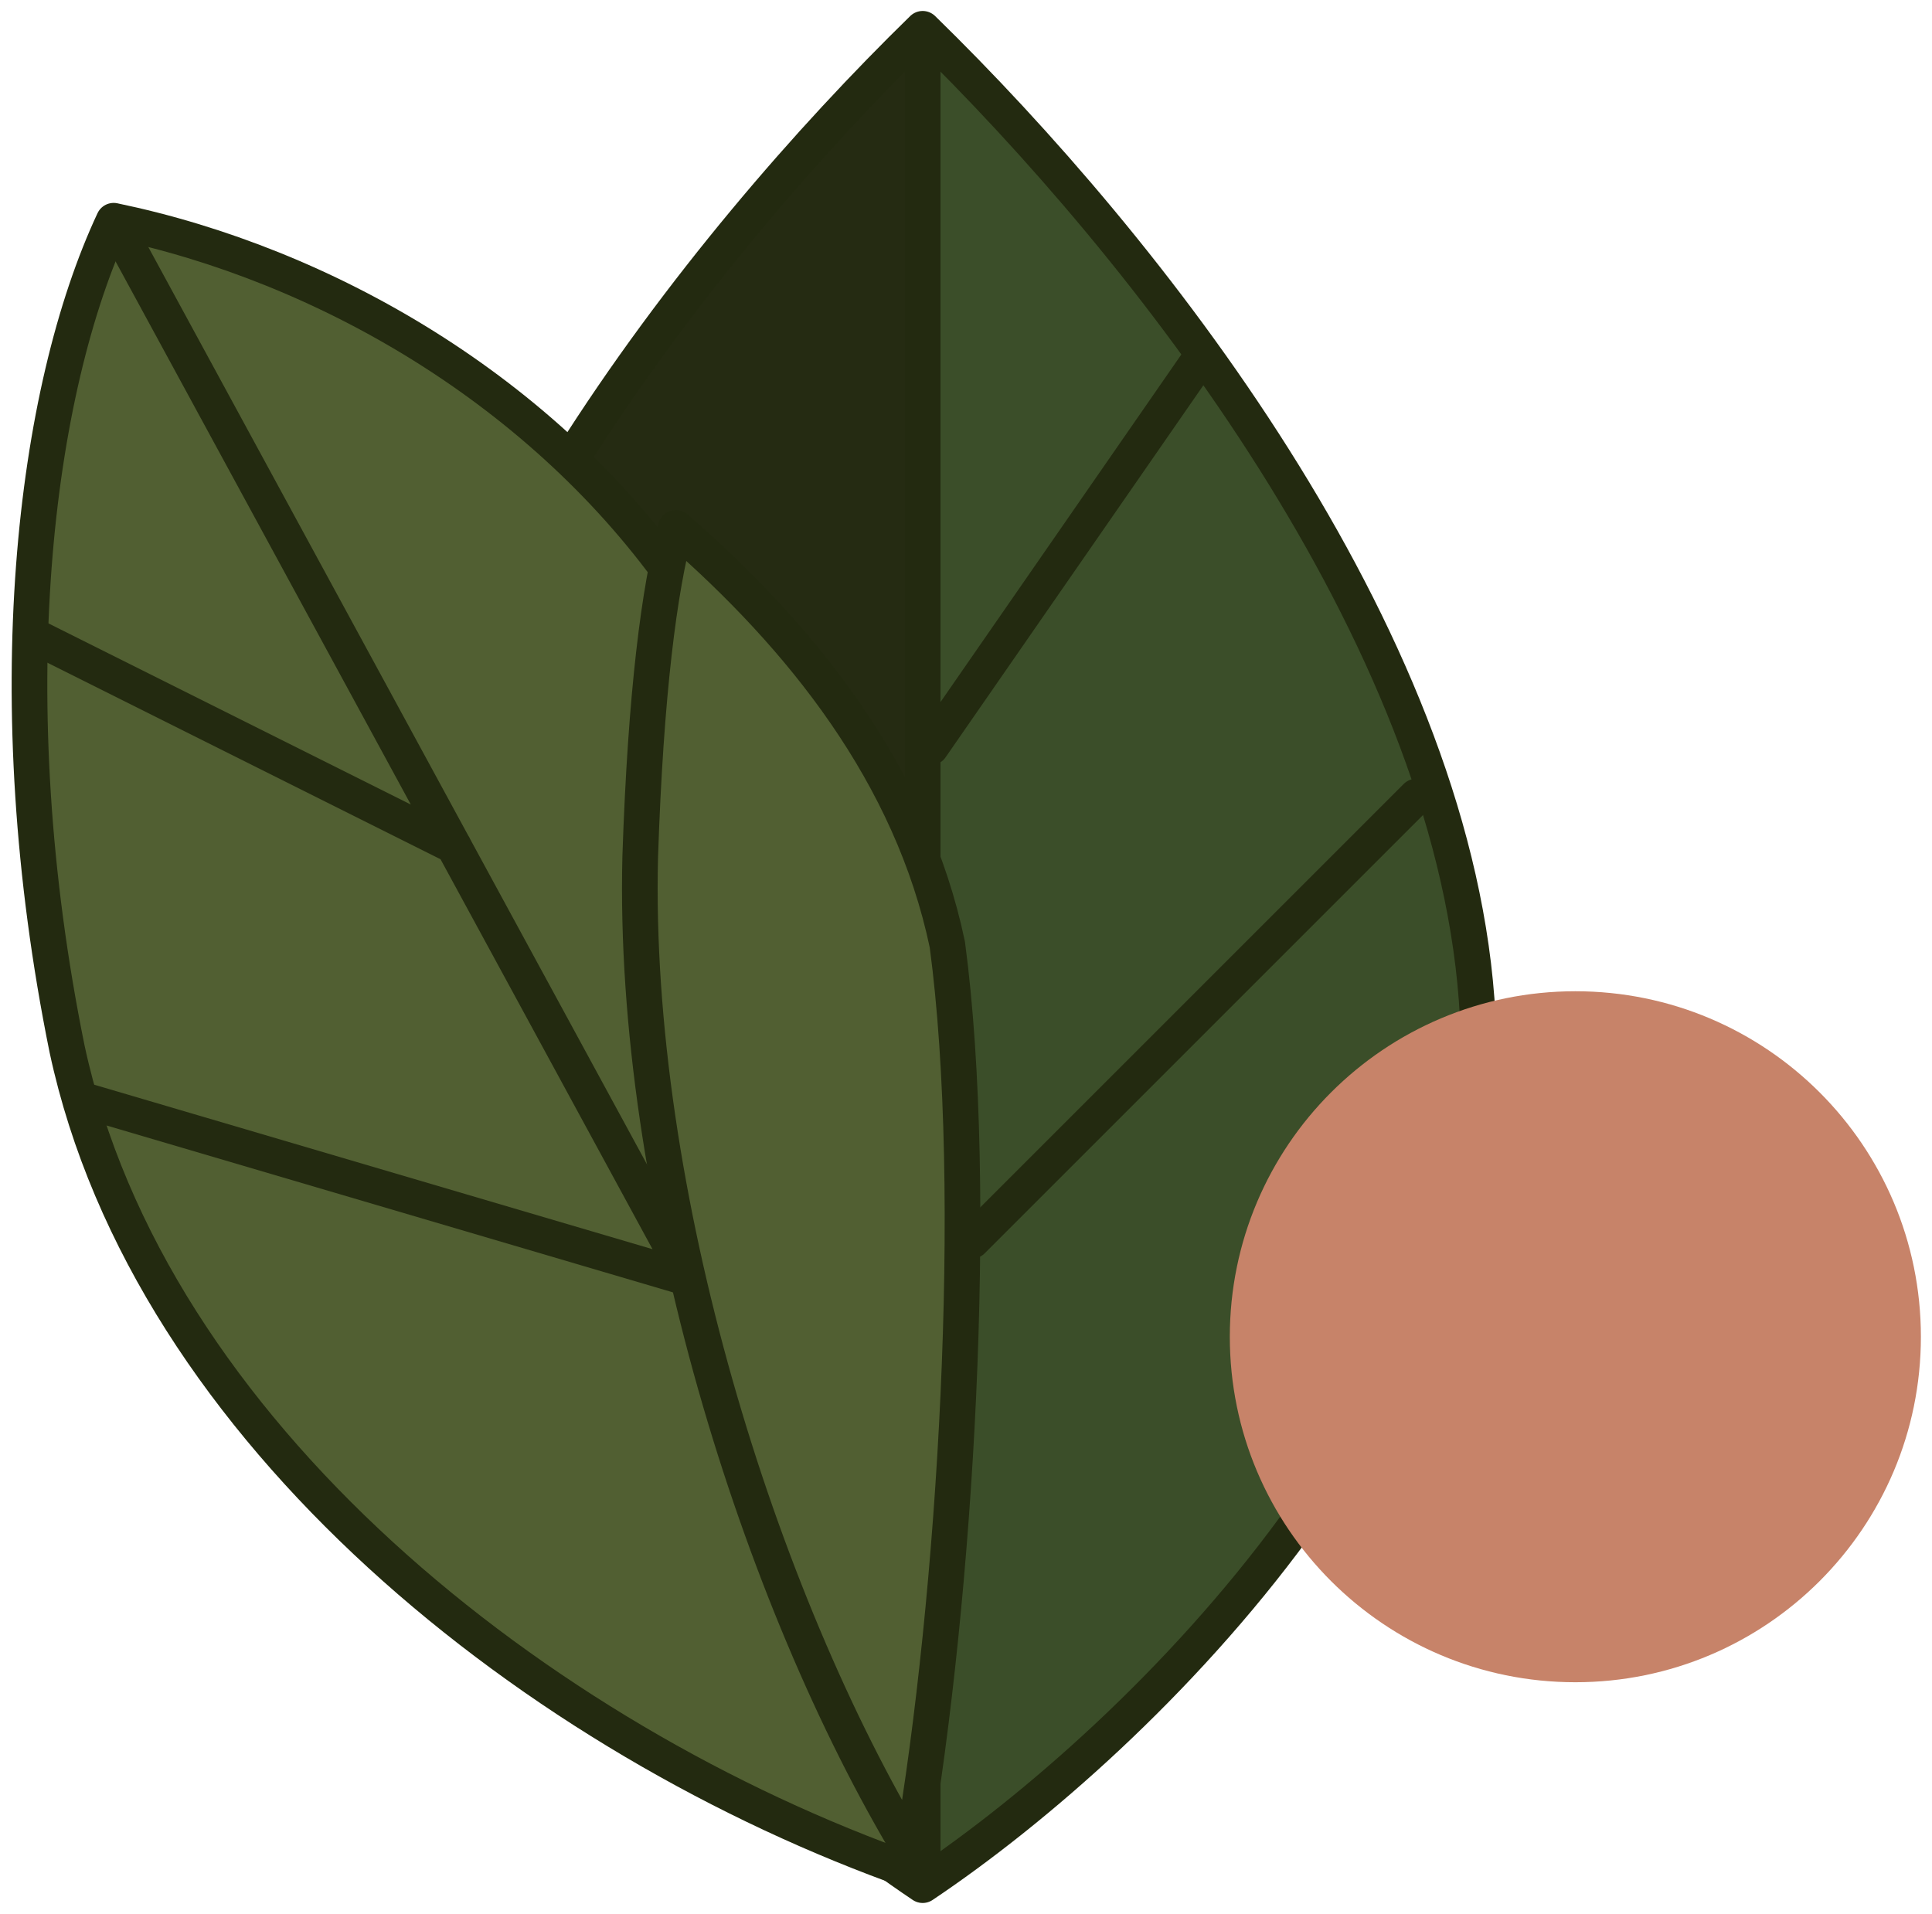
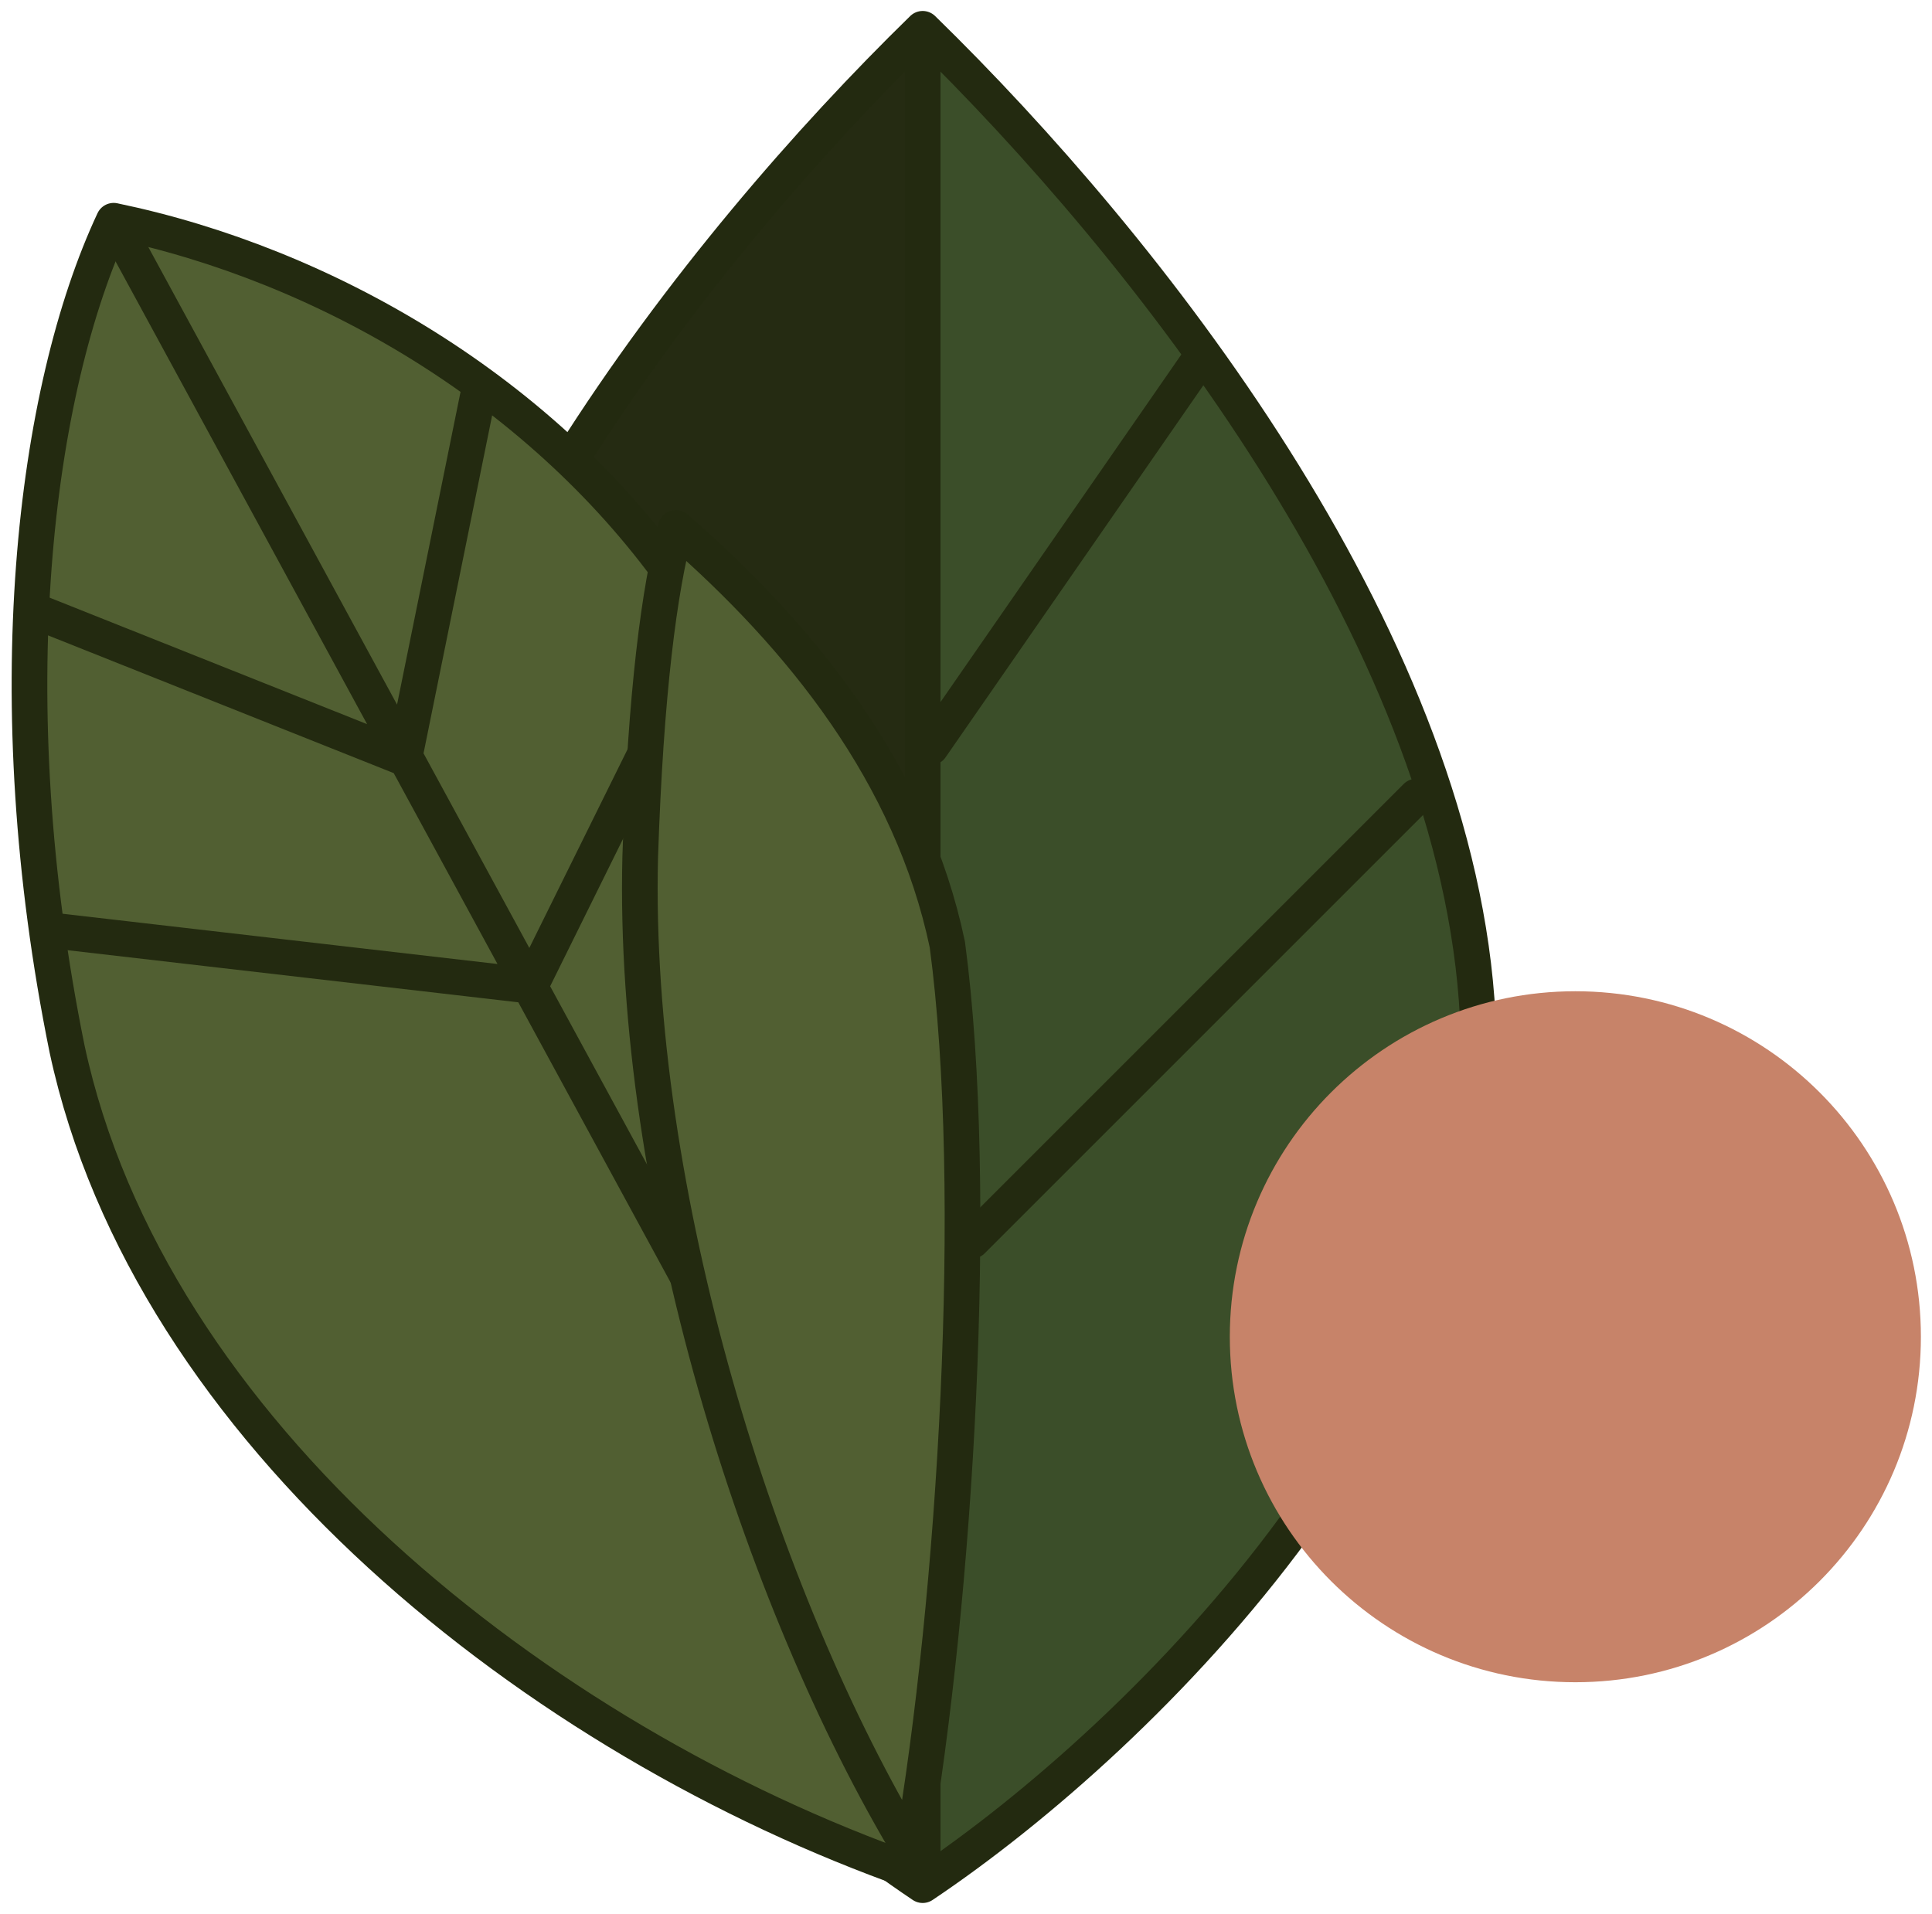
<svg xmlns="http://www.w3.org/2000/svg" viewBox="53.55 17.5 704.5 698">
  <path d="M390 705C472 650 602 520 592 382C582 248 472 108 390 28C308 108 198 248 188 382C178 520 308 650 390 705Z" fill="#3b4e29" />
  <path d="M390 705C308 650 178 520 188 382C198 248 308 108 390 28Z" fill="#252b12" />
  <path d="M390 40V700M393 290L490 150M408 470L570 308" fill="none" stroke="#232a10" stroke-width="13" stroke-linejoin="round" stroke-linecap="round" />
  <path d="M390 705C472 650 602 520 592 382C582 248 472 108 390 28C308 108 198 248 188 382C178 520 308 650 390 705Z" fill="none" stroke="#232a10" stroke-width="13" stroke-linejoin="round" stroke-linecap="round" />
  <path d="M386 700C250 652 108 540 78 400C52 272 66 160 95 98C172 114 252 160 302 232C342 302 382 500 386 700Z" fill="#515f32" stroke="#232a10" stroke-width="13" stroke-linejoin="round" stroke-linecap="round" />
-   <path d="M101 109L307 488M219 326L67 250M309 485L85 419" fill="none" stroke="#232a10" stroke-width="13" stroke-linejoin="round" stroke-linecap="round" />
+   <path d="M101 109L307 488M68 241L201 294L228 161M74 357L247 377L291 288" fill="none" stroke="#232a10" stroke-width="13" stroke-linejoin="round" stroke-linecap="round" />
  <path d="M386 693C330 600 284 452 287 330C289 270 294 232 300 210C346 250 386 300 399 362C411 452 402 600 386 693Z" fill="#515f32" stroke="#232a10" stroke-width="13" stroke-linejoin="round" stroke-linecap="round" />
  <circle cx="628" cy="505" r="126" fill="#c78369" />
</svg>
